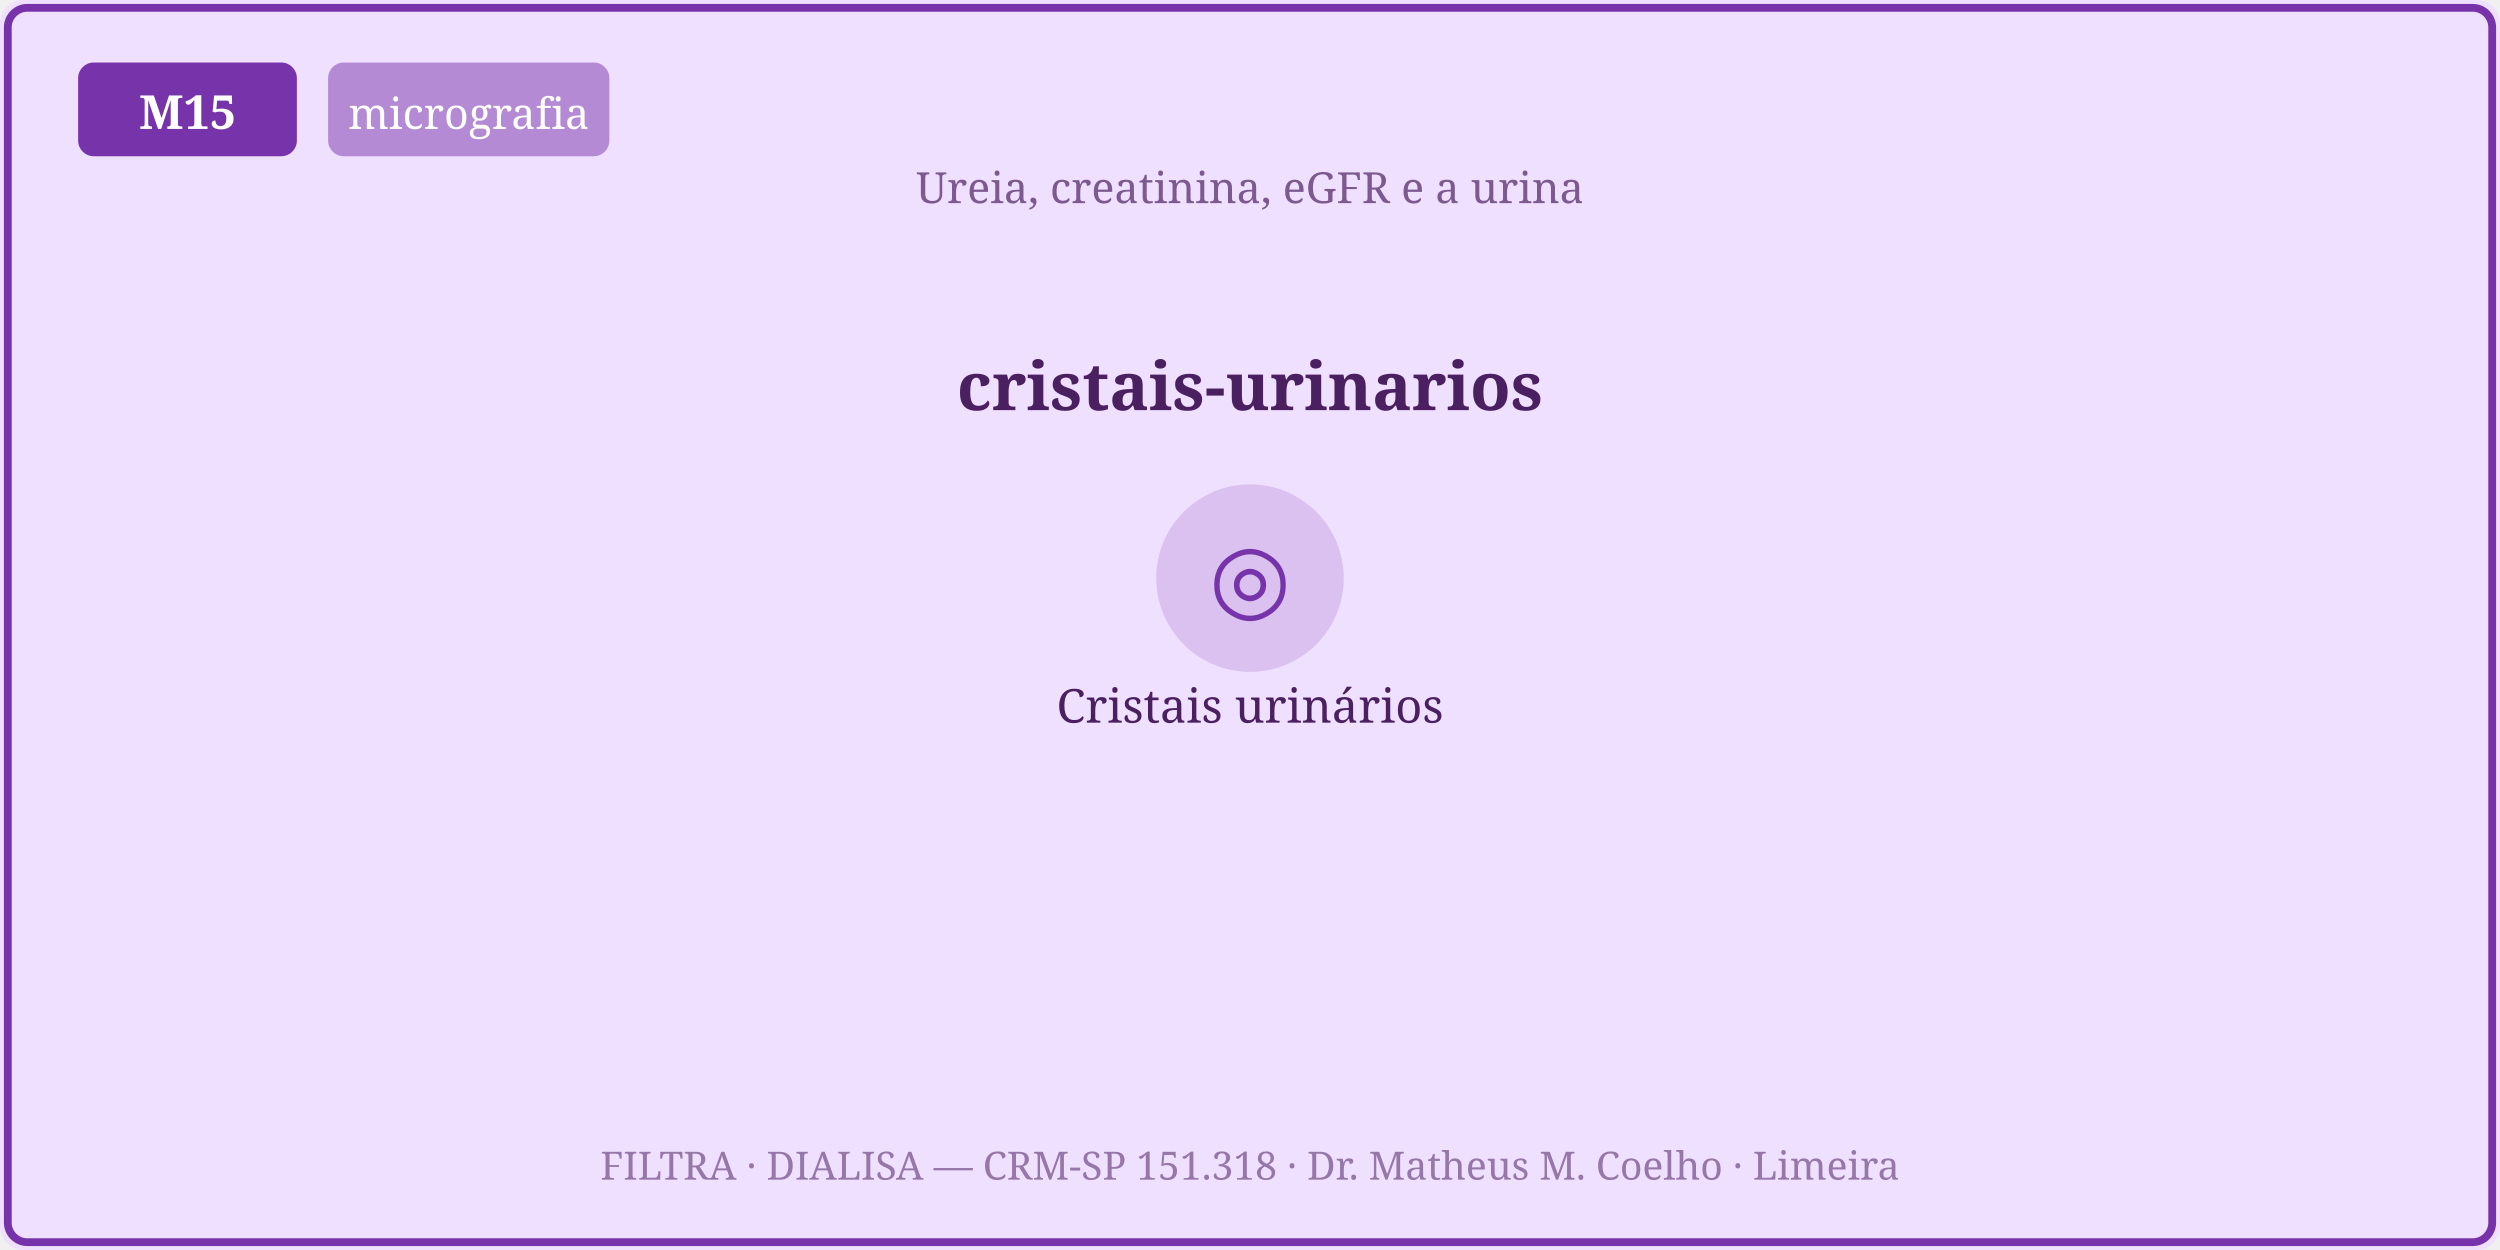
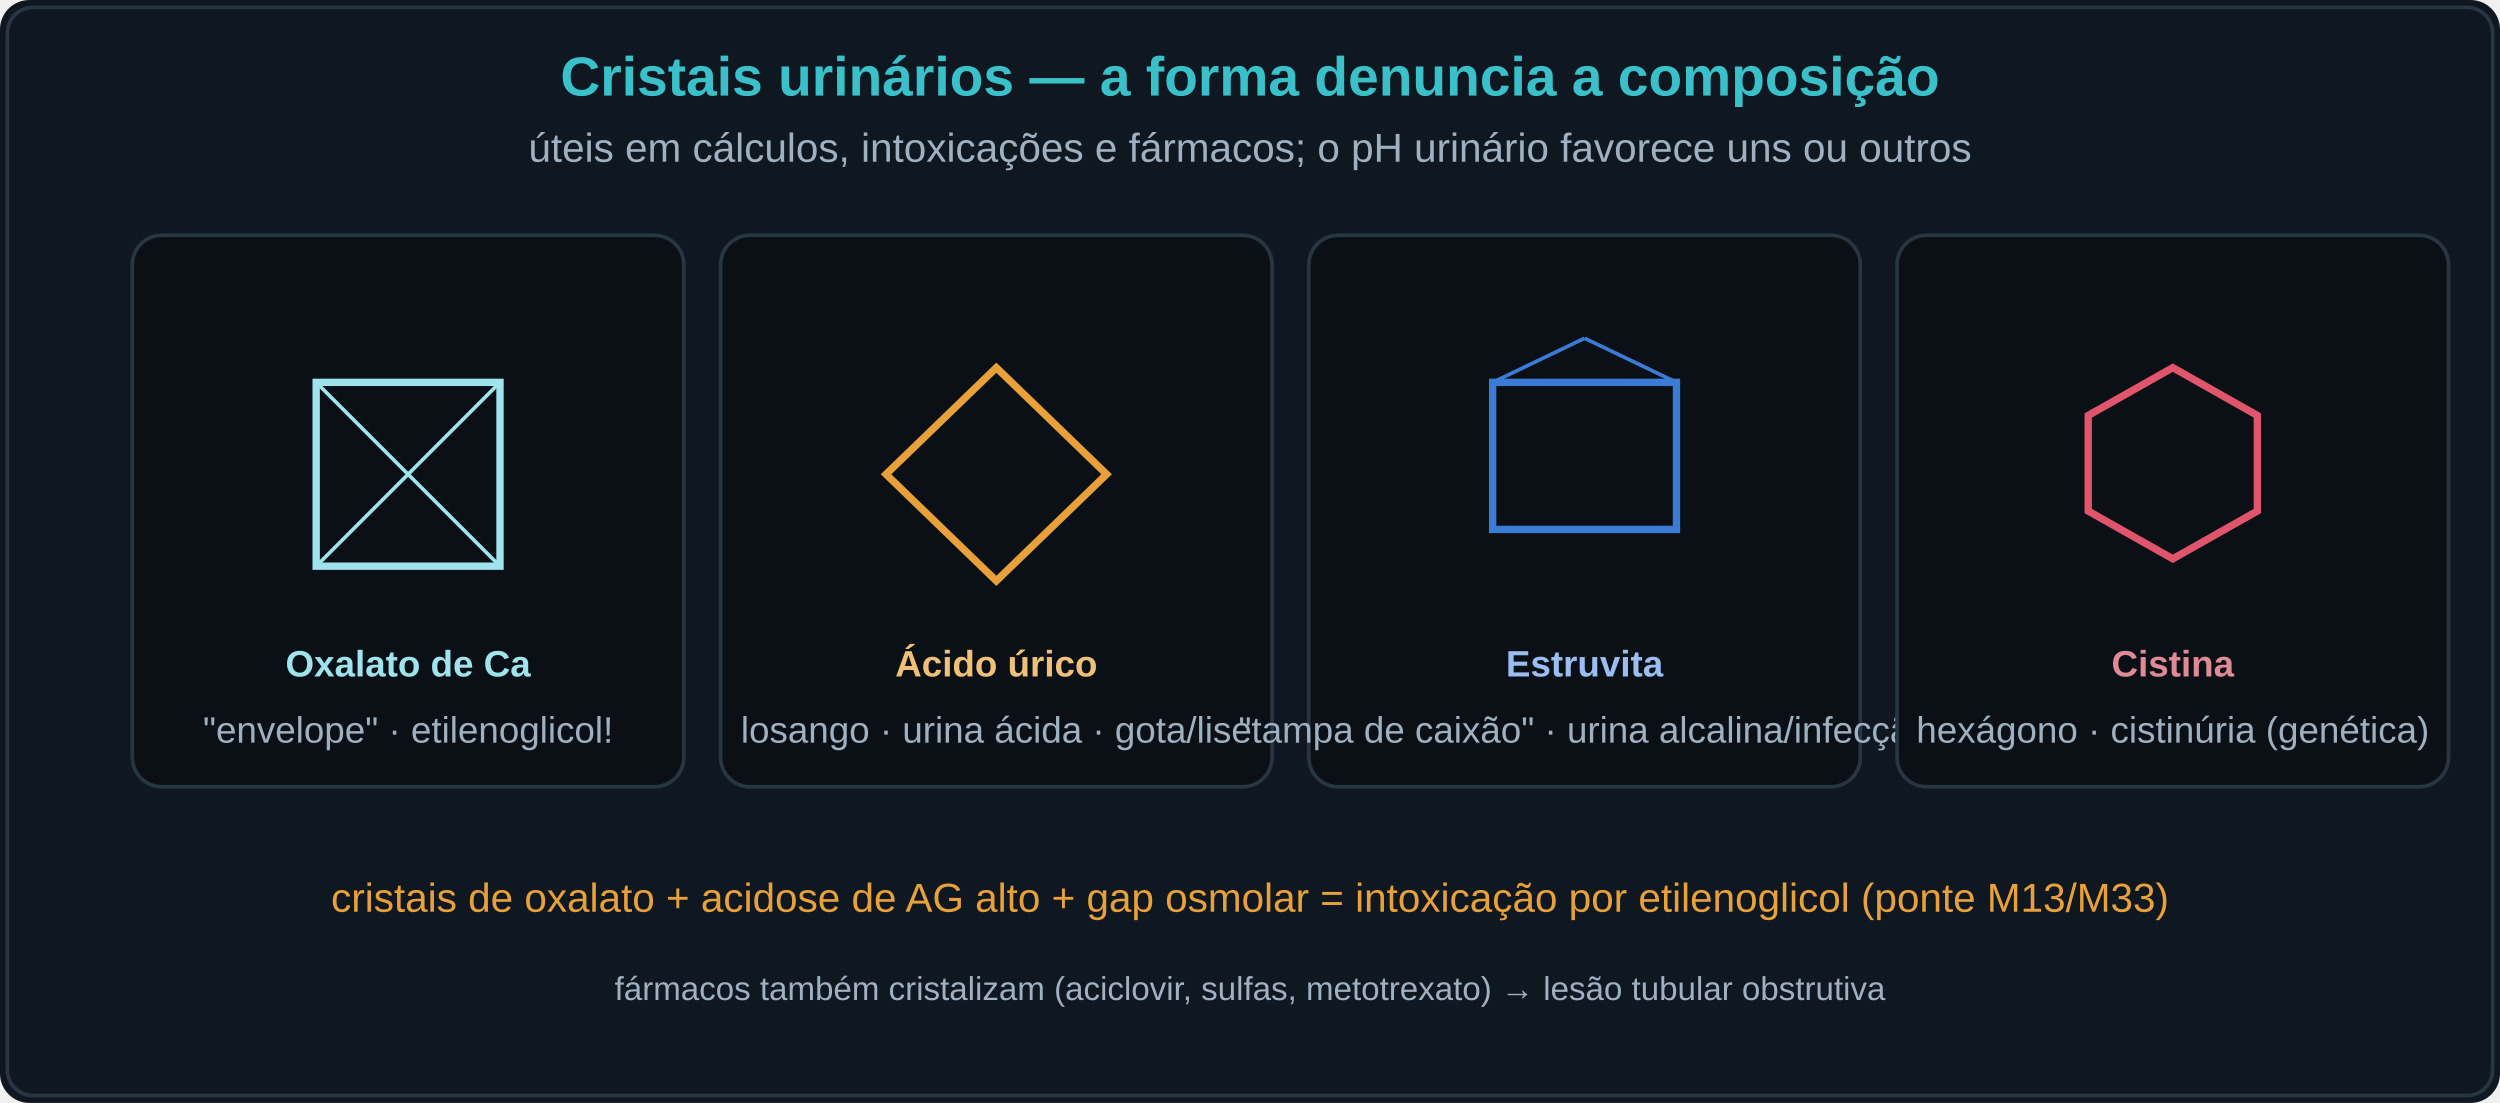
- <svg xmlns="http://www.w3.org/2000/svg" viewBox="0 0 640 320" font-family="Georgia,serif">
-   <rect width="640" height="320" fill="#f0e0ff" rx="6" />
-   <rect x="2" y="2" width="636" height="316" rx="5" fill="none" stroke="#7733aa" stroke-width="2" />
-   <rect x="20" y="16" width="56" height="24" rx="4" fill="#7733aa" />
-   <text x="48" y="33" text-anchor="middle" font-size="12" font-weight="bold" fill="white">M15</text>
-   <rect x="84" y="16" width="72" height="24" rx="4" fill="#7733aa" opacity="0.5" />
-   <text x="120" y="33" text-anchor="middle" font-size="11" fill="white">micrografia</text>
-   <text x="320" y="52" text-anchor="middle" font-size="11" fill="#4a2060" opacity="0.7">Ureia, creatinina, eGFR e a urina</text>
-   <text x="320" y="105" text-anchor="middle" font-size="17" font-weight="bold" fill="#4a2060">cristais-urinarios</text>
-   <circle cx="320" cy="148" r="24" fill="#7733aa" opacity="0.18" />
-   <text x="320" y="156" text-anchor="middle" font-size="24" fill="#7733aa">◎</text>
-   <text x="320" y="185" text-anchor="middle" font-size="12" fill="#4a2060">Cristais urinários</text>
-   <text x="320" y="302" text-anchor="middle" font-size="10" fill="#4a2060" opacity="0.55">FILTRA · DIALISA — CRM-SP 151.318 · Dr. Matheus M. Coelho · Limeira</text>
+ <svg xmlns="http://www.w3.org/2000/svg" viewBox="0 0 680 300" font-family="system-ui,Arial,sans-serif">
+   <rect width="680" height="300" rx="8" fill="#0f1720" />
+   <rect x="2" y="2" width="676" height="296" rx="7" fill="none" stroke="#283642" />
+   <text x="340" y="26" text-anchor="middle" font-size="15" font-weight="bold" fill="#39c0c8">Cristais urinários — a forma denuncia a composição</text>
+   <text x="340" y="44" text-anchor="middle" font-size="11" fill="#9fb1c0">úteis em cálculos, intoxicações e fármacos; o pH urinário favorece uns ou outros</text>
+   <g font-size="10" text-anchor="middle">
+     <rect x="36" y="64" width="150" height="150" rx="8" fill="#0a1016" stroke="#283642" />
+     <rect x="86" y="104" width="50" height="50" fill="none" stroke="#9fe3ec" stroke-width="2" />
+     <line x1="86" y1="104" x2="136" y2="154" stroke="#9fe3ec" />
+     <line x1="136" y1="104" x2="86" y2="154" stroke="#9fe3ec" />
+     <text x="111" y="184" fill="#9fe3ec" font-weight="bold">Oxalato de Ca</text>
+     <text x="111" y="202" fill="#9fb1c0">"envelope" · etilenoglicol!</text>
+     <rect x="196" y="64" width="150" height="150" rx="8" fill="#0a1016" stroke="#283642" />
+     <polygon points="271,100 301,129 271,158 241,129" fill="none" stroke="#e8a13a" stroke-width="2" />
+     <text x="271" y="184" fill="#f0c078" font-weight="bold">Ácido úrico</text>
+     <text x="271" y="202" fill="#9fb1c0">losango · urina ácida · gota/lise</text>
+     <rect x="356" y="64" width="150" height="150" rx="8" fill="#0a1016" stroke="#283642" />
+     <rect x="406" y="104" width="50" height="40" fill="none" stroke="#3a7bd5" stroke-width="2" />
+     <line x1="406" y1="104" x2="431" y2="92" stroke="#3a7bd5" />
+     <line x1="456" y1="104" x2="431" y2="92" stroke="#3a7bd5" />
+     <text x="431" y="184" fill="#9bbef0" font-weight="bold">Estruvita</text>
+     <text x="431" y="202" fill="#9fb1c0">"tampa de caixão" · urina alcalina/infecção</text>
+     <rect x="516" y="64" width="150" height="150" rx="8" fill="#0a1016" stroke="#283642" />
+     <polygon points="591,100 614,113 614,139 591,152 568,139 568,113" fill="none" stroke="#e0556b" stroke-width="2" />
+     <text x="591" y="184" fill="#e08a96" font-weight="bold">Cistina</text>
+     <text x="591" y="202" fill="#9fb1c0">hexágono · cistinúria (genética)</text>
+   </g>
+   <text x="340" y="248" text-anchor="middle" font-size="11" fill="#e8a13a">cristais de oxalato + acidose de AG alto + gap osmolar = intoxicação por etilenoglicol (ponte M13/M33)</text>
+   <text x="340" y="272" text-anchor="middle" font-size="9" fill="#9fb1c0">fármacos também cristalizam (aciclovir, sulfas, metotrexato) → lesão tubular obstrutiva</text>
</svg>
